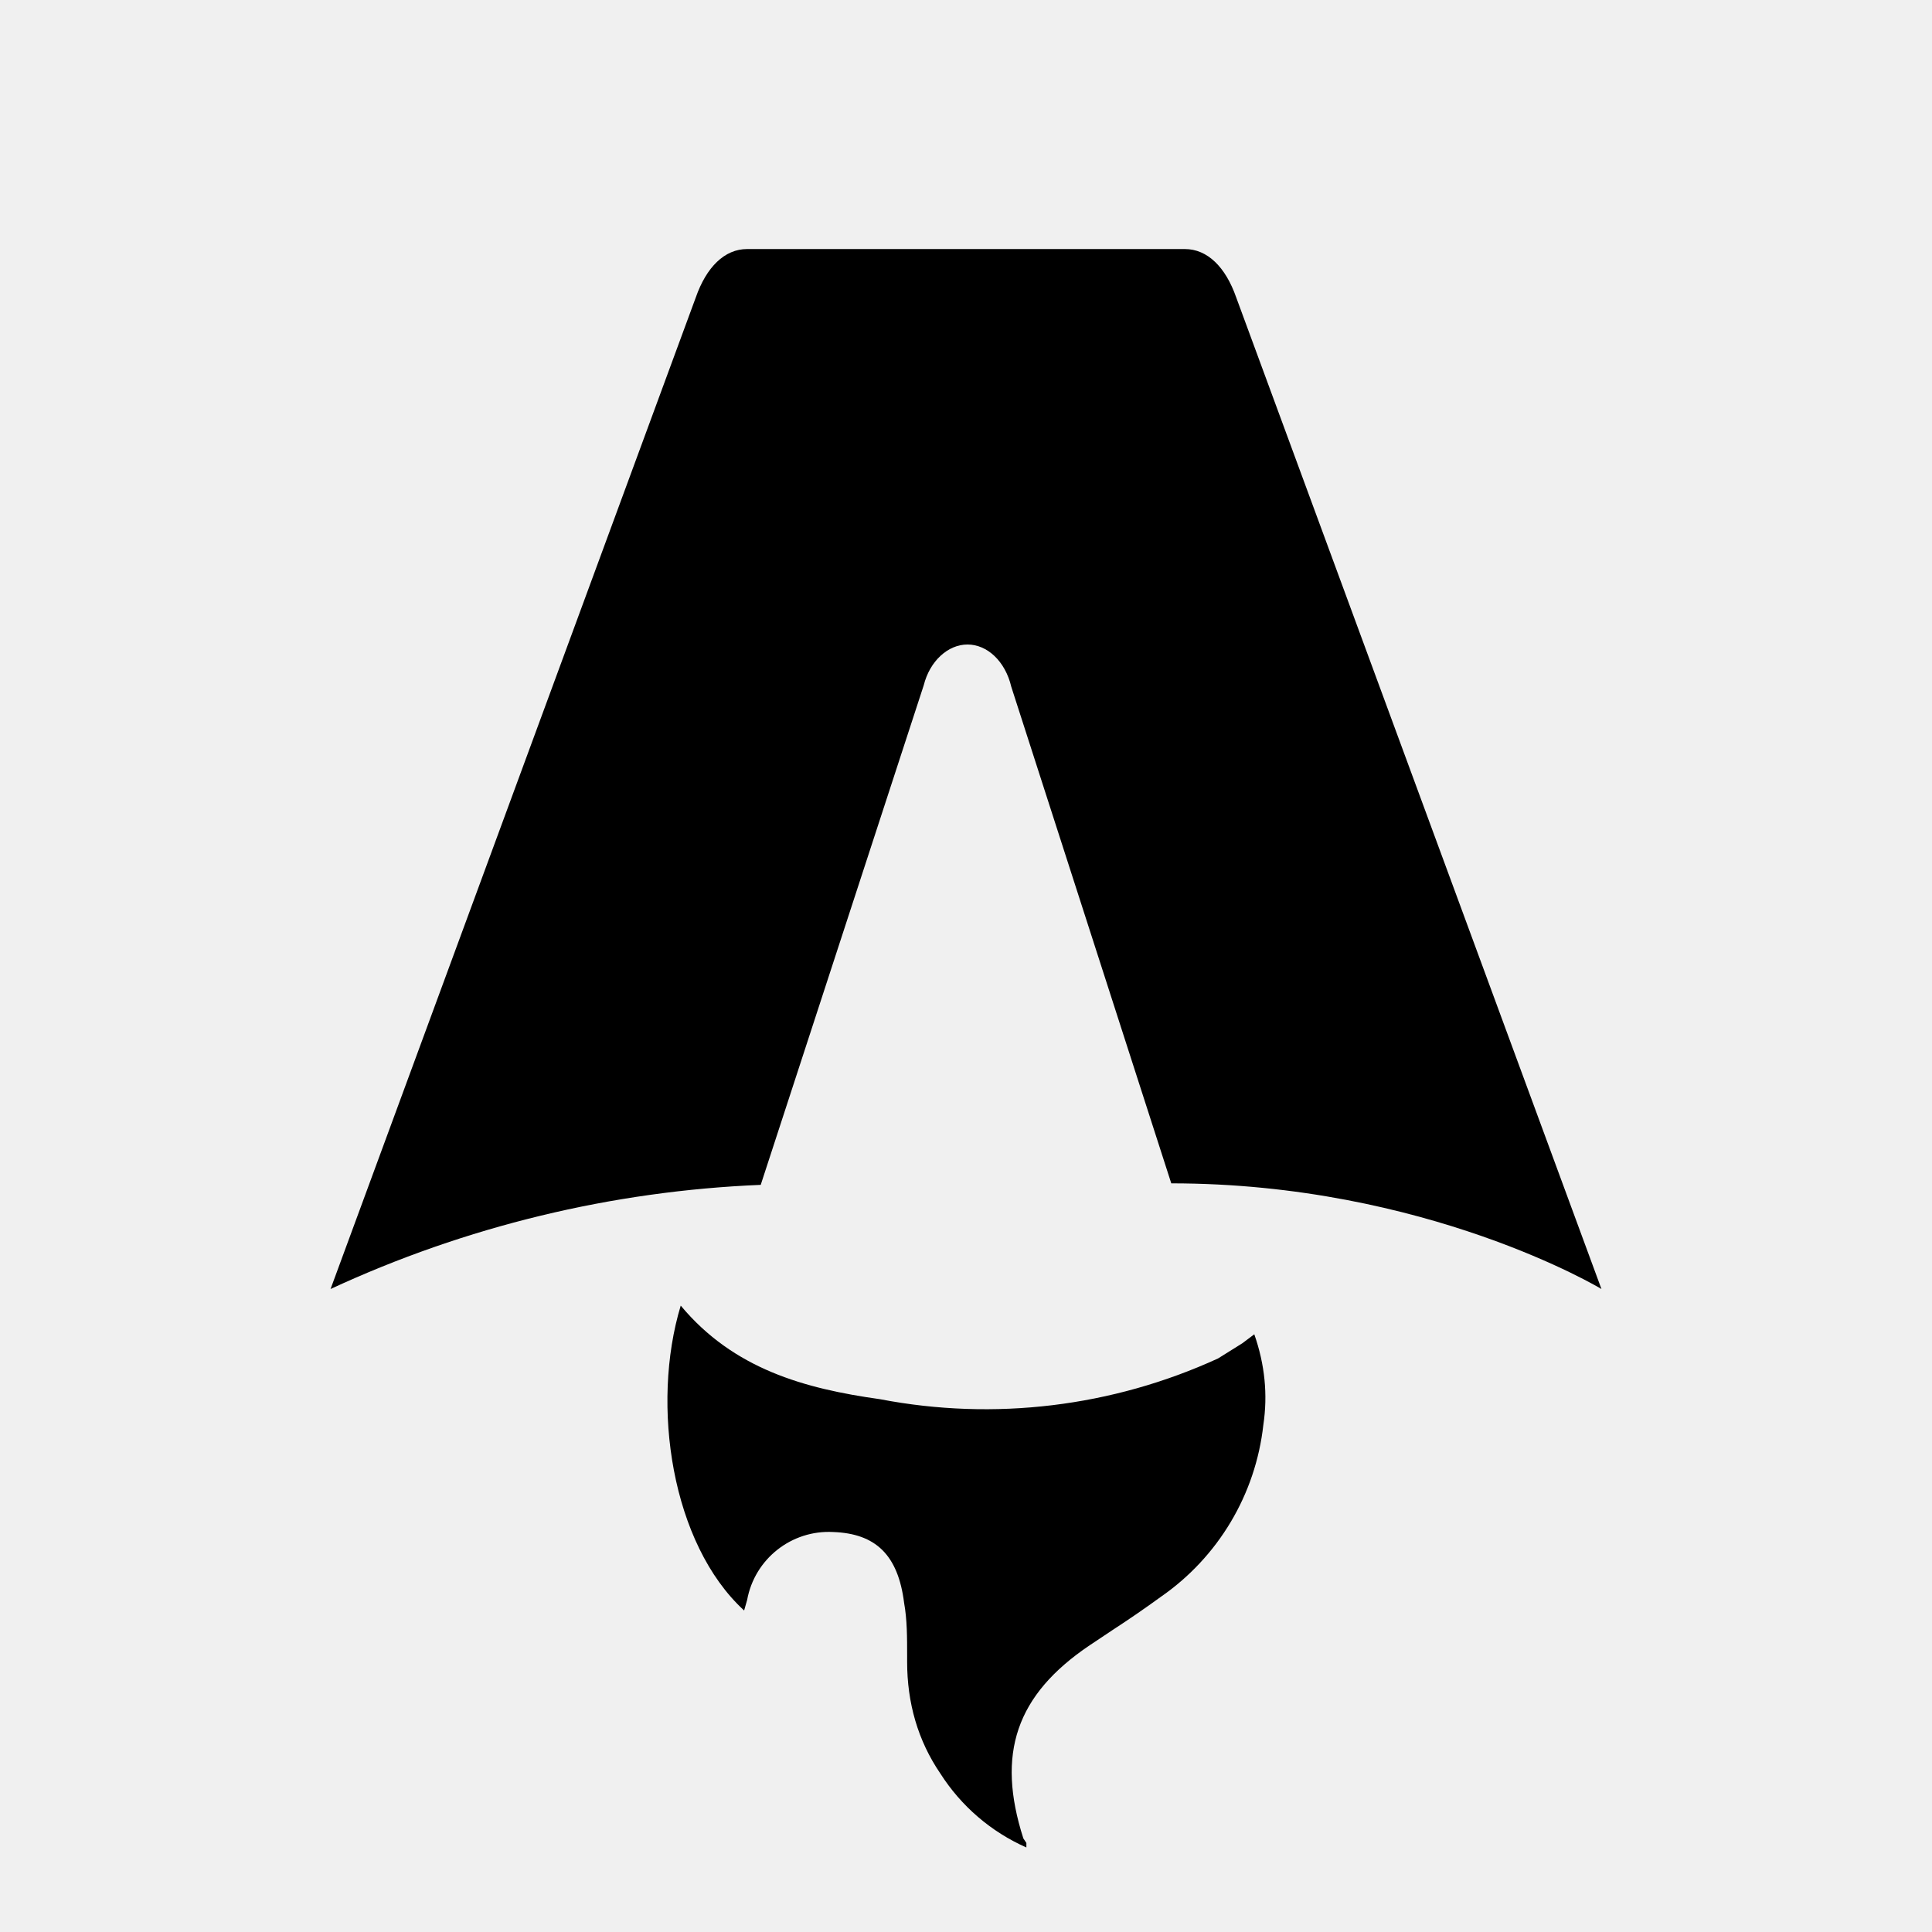
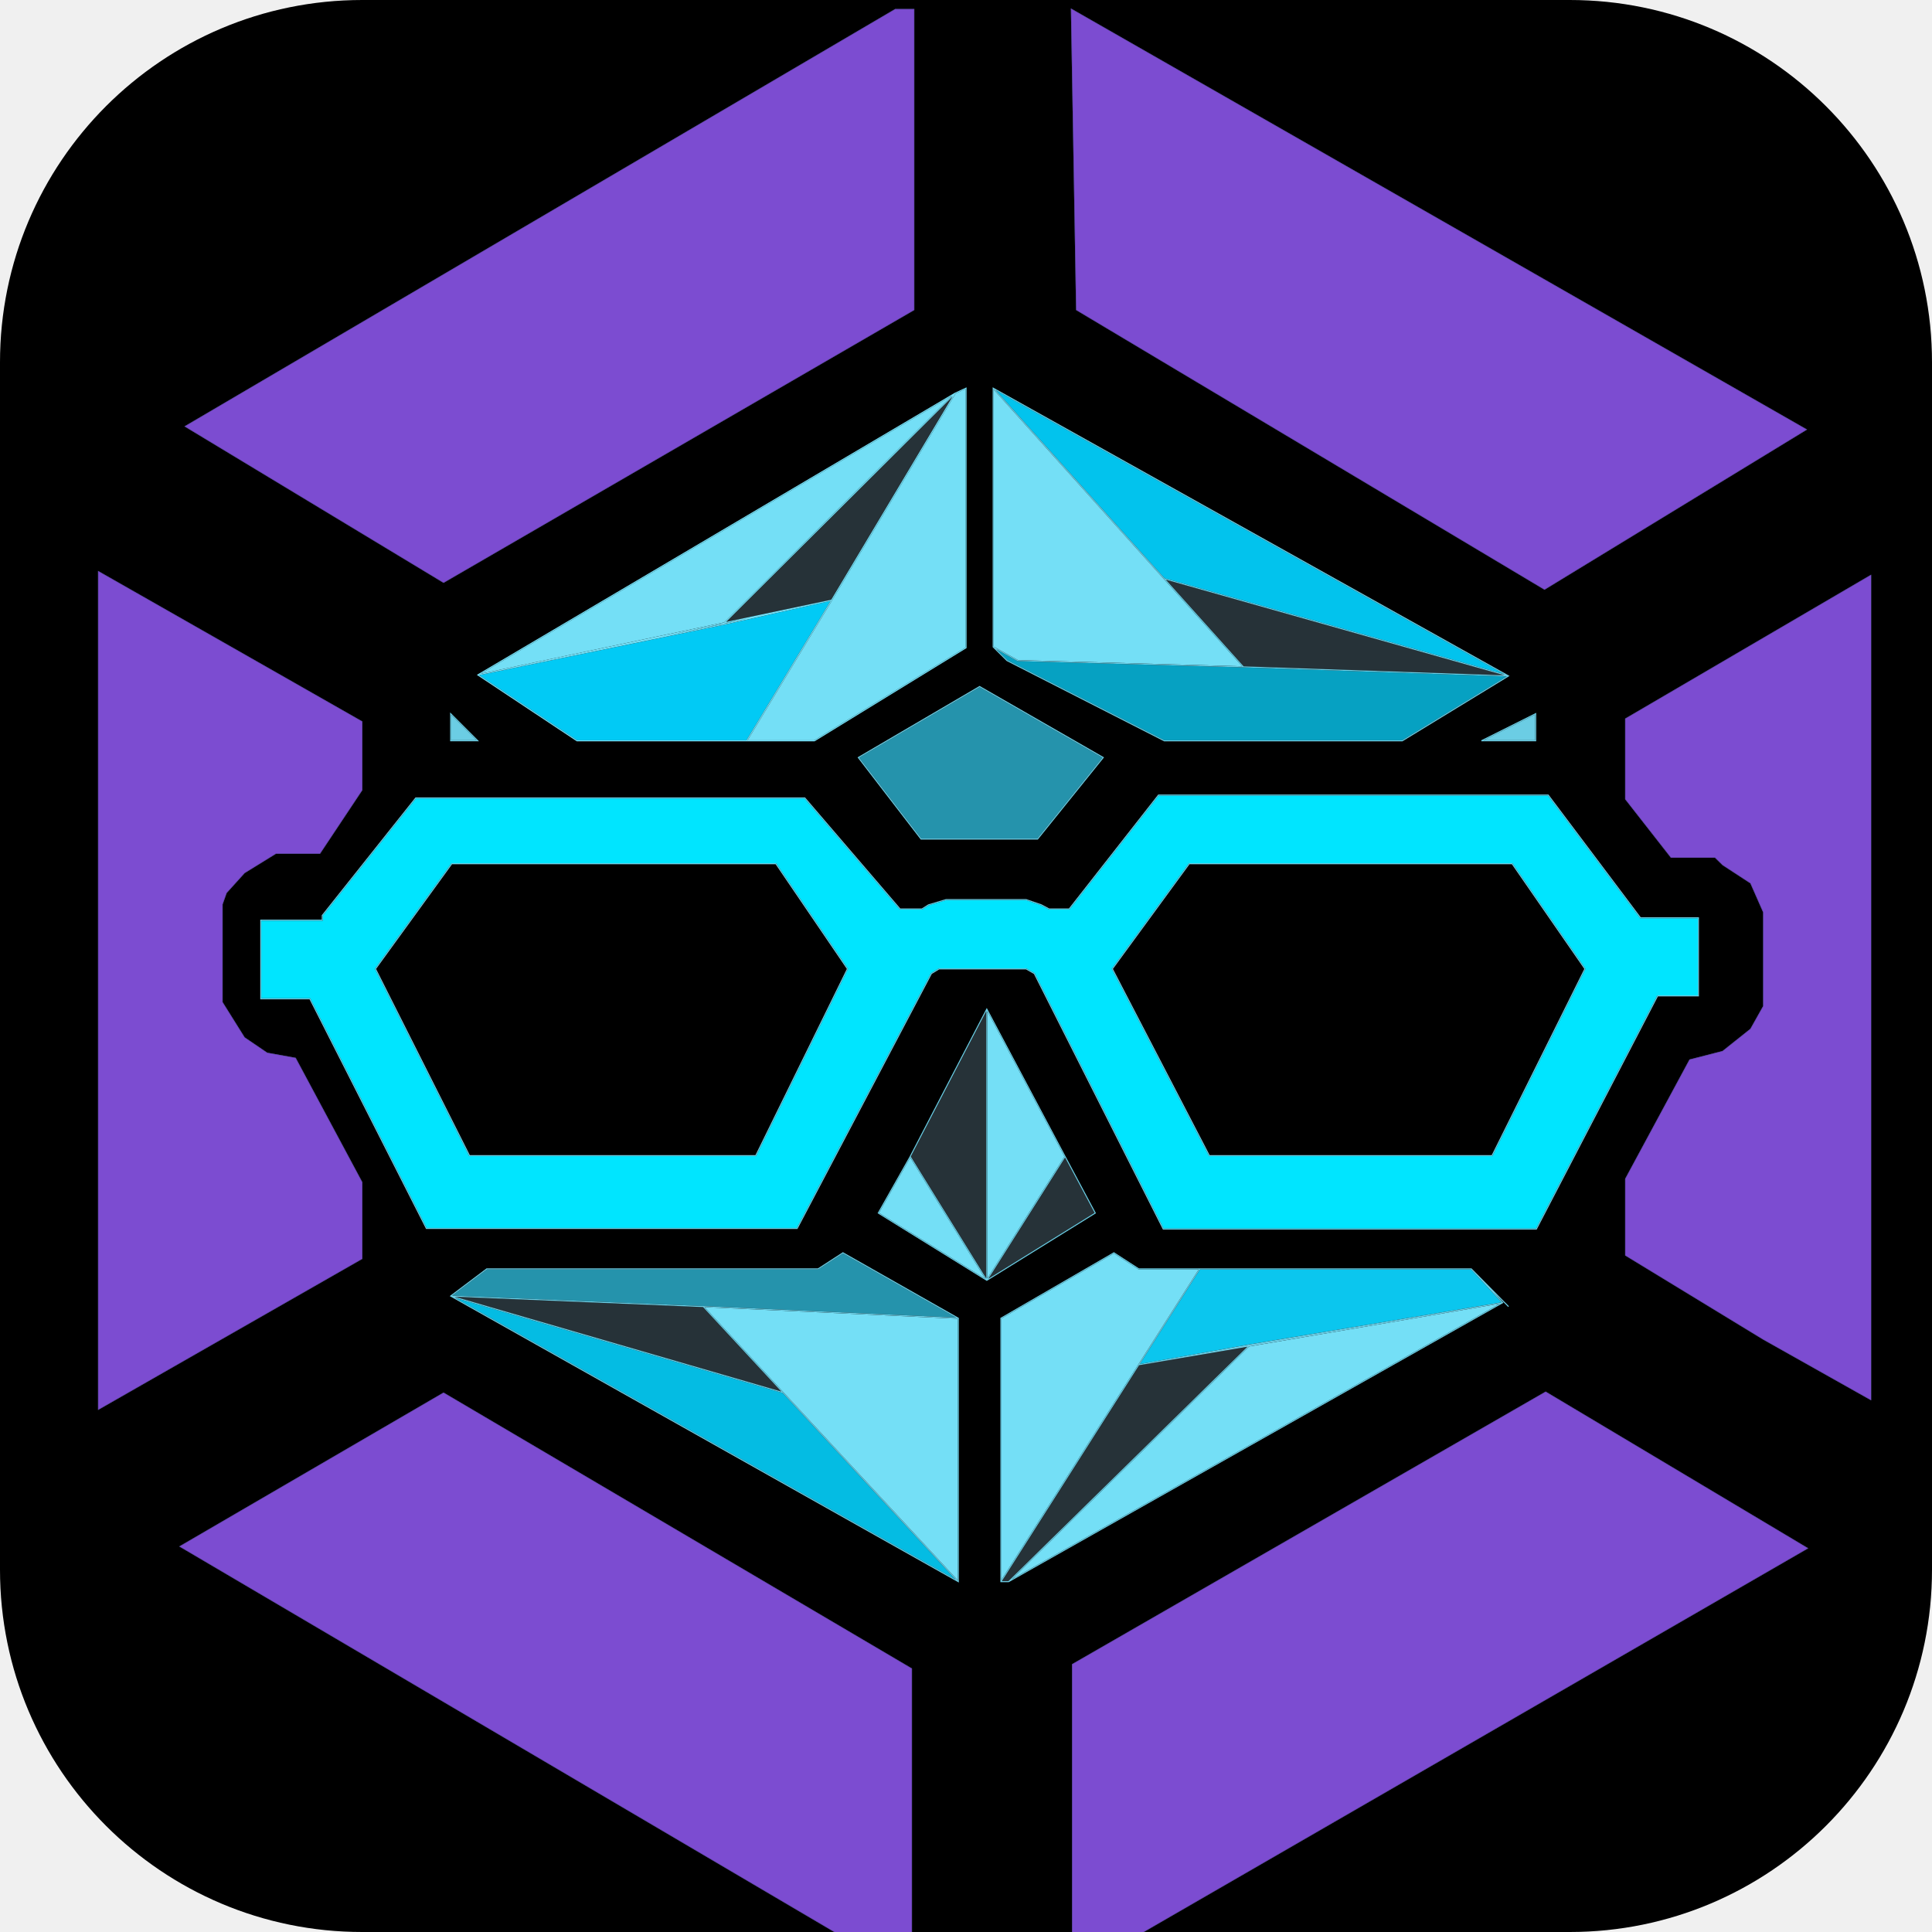
- <svg xmlns="http://www.w3.org/2000/svg" fill="none" viewBox="0 0 128 128">
-   <path d="M50.4 78.5a75.1 75.1 0 0 0-28.5 6.9l24.2-65.7c.7-2 1.9-3.2 3.4-3.2h29c1.5 0 2.7 1.2 3.4 3.2l24.2 65.7s-11.6-7-28.5-7L67 45.5c-.4-1.7-1.6-2.8-2.9-2.8-1.3 0-2.5 1.1-2.9 2.7L50.4 78.5Zm-1.1 28.2Zm-4.2-20.2c-2 6.6-.6 15.8 4.2 20.2a17.5 17.5 0 0 1 .2-.7 5.5 5.5 0 0 1 5.7-4.5c2.8.1 4.3 1.5 4.7 4.7.2 1.1.2 2.3.2 3.5v.4c0 2.7.7 5.2 2.2 7.4a13 13 0 0 0 5.7 4.9v-.3l-.2-.3c-1.8-5.6-.5-9.5 4.4-12.8l1.5-1a73 73 0 0 0 3.2-2.2 16 16 0 0 0 6.8-11.4c.3-2 .1-4-.6-6l-.8.6-1.6 1a37 37 0 0 1-22.4 2.7c-5-.7-9.7-2-13.2-6.2Z" />
-   <style>
-         path { fill: #000; }
-         @media (prefers-color-scheme: dark) {
-             path { fill: #FFF; }
-         }
-     </style>
+ <svg xmlns="http://www.w3.org/2000/svg" width="128" height="128" viewBox="0 0 128 128" fill="none">
+   <g clip-path="url(#clip0_1_58)">
+     <rect width="128" height="128" rx="24" fill="black" />
+     <g clip-path="url(#clip1_1_58)">
+       <path fill-rule="evenodd" clip-rule="evenodd" d="M48.001 41.261L31.654 44.714L47.885 41.377L55.094 39.763L48.001 41.261Z" fill="#6AD0E0" />
+       <path d="M63.285 26.046L31.654 44.714L48.001 41.261L63.285 26.046Z" fill="#74DFF6" />
+       <path d="M63.285 26.046L55.094 39.763L49.47 49.079H53.962L64.002 42.917V25.716L63.285 26.046Z" fill="#74DFF6" />
+       <path d="M47.885 41.377L31.654 44.714L38.222 49.079H49.47L55.094 39.763L47.885 41.377Z" fill="#01CAF5" />
+       <path d="M55.094 39.763L63.285 26.046L48.001 41.261L55.094 39.763Z" fill="#263238" />
+       <path d="M49.47 49.079H38.222L31.654 44.714L63.285 26.046L64.002 25.716V42.917L53.962 49.079H49.47ZM55.094 39.763L47.885 41.377L31.654 44.714M31.654 44.714L48.001 41.261M49.47 49.079L55.094 39.763L63.285 26.046M63.285 26.046L48.001 41.261M47.885 41.377L48.001 41.261M55.094 39.763L48.001 41.261" stroke="black" stroke-width="0.068" />
+       <path d="M49.47 49.079H38.222L31.654 44.714L63.285 26.046L64.002 25.716V42.917L53.962 49.079H49.47ZM55.094 39.763L47.885 41.377L31.654 44.714M31.654 44.714L48.001 41.261M49.47 49.079L55.094 39.763L63.285 26.046M63.285 26.046L48.001 41.261M47.885 41.377L48.001 41.261M55.094 39.763L48.001 41.261" stroke="#74DFF6" stroke-width="0.068" />
+       <path fill-rule="evenodd" clip-rule="evenodd" d="M27.542 52.867L21.351 60.65V60.961H17.277V66.175H20.529L28.247 81.388H52.814L61.708 64.502L62.217 64.19H67.977L68.525 64.502L77.067 81.427H101.79L109.822 65.98H112.525V60.805H108.686L102.573 52.673H76.753L70.837 60.221H69.505L68.995 59.949L67.977 59.599H66.292H62.687L61.512 59.949L61.081 60.221H59.631L53.323 52.867H27.542ZM73.697 64.19L78.791 57.225H100.183L105.003 64.19L98.851 76.564H89.487H80.123L73.697 64.19ZM29.932 57.225L24.878 64.19L31.107 76.564H50.071L56.144 64.19L51.403 57.225H29.932Z" fill="#00E5FF" />
+       <path fill-rule="evenodd" clip-rule="evenodd" d="M27.542 52.867L21.351 60.65V60.961H17.277V66.175H20.529L28.247 81.388H52.814L61.708 64.502L62.217 64.19H67.977L68.525 64.502L77.067 81.427H101.79L109.822 65.98H112.525V60.805H108.686L102.573 52.673H76.753L70.837 60.221H69.505L68.995 59.949L67.977 59.599H66.292H62.687L61.512 59.949L61.081 60.221H59.631L53.323 52.867H27.542ZM73.697 64.19L78.791 57.225H100.183L105.003 64.19L98.851 76.564H89.487H80.123L73.697 64.19ZM29.932 57.225L24.878 64.19L31.107 76.564H50.071L56.144 64.19L51.403 57.225H29.932Z" stroke="black" stroke-width="0.068" />
+       <path fill-rule="evenodd" clip-rule="evenodd" d="M27.542 52.867L21.351 60.65V60.961H17.277V66.175H20.529L28.247 81.388H52.814L61.708 64.502L62.217 64.19H67.977L68.525 64.502L77.067 81.427H101.79L109.822 65.98H112.525V60.805H108.686L102.573 52.673H76.753L70.837 60.221H69.505L68.995 59.949L67.977 59.599H66.292H62.687L61.512 59.949L61.081 60.221H59.631L53.323 52.867H27.542ZM73.697 64.19L78.791 57.225H100.183L105.003 64.19L98.851 76.564H89.487H80.123L73.697 64.19ZM29.932 57.225L24.878 64.19L31.107 76.564H50.071L56.144 64.19L51.403 57.225H29.932Z" stroke="#6BCDE4" stroke-width="0.068" />
+       <path fill-rule="evenodd" clip-rule="evenodd" d="M60.576 20.544V0.593H59.308L12.217 28.249L29.386 38.619L60.576 20.544ZM6.494 37.821V93.418L24.009 83.406V78.324L19.592 70.08L17.709 69.742L16.212 68.725L14.752 66.391V59.917L15.021 59.164L16.212 57.847L18.286 56.567H21.205L24.009 52.351V47.796C17.169 43.901 13.334 41.717 6.494 37.821ZM60.422 131.035L11.871 102.456L29.386 92.257L60.422 110.54V131.035ZM71.023 130.75L119.805 102.578L102.405 92.193L71.023 110.254V130.75ZM125.105 93.418V37.407L107.667 47.608V52.953L110.701 56.83H113.621L114.12 57.32L115.964 58.524L116.809 60.444V66.655L115.964 68.161L114.12 69.629L111.931 70.193L107.667 78.098V83.18L116.809 88.751L125.105 93.418ZM70.947 0.556L119.728 28.459L102.328 39.075L71.292 20.544L70.947 0.556Z" fill="#3E7484" />
+       <path fill-rule="evenodd" clip-rule="evenodd" d="M60.576 20.544V0.593H59.308L12.217 28.249L29.386 38.619L60.576 20.544ZM6.494 37.821V93.418L24.009 83.406V78.324L19.592 70.08L17.709 69.742L16.212 68.725L14.752 66.391V59.917L15.021 59.164L16.212 57.847L18.286 56.567H21.205L24.009 52.351V47.796C17.169 43.901 13.334 41.717 6.494 37.821ZM60.422 131.035L11.871 102.456L29.386 92.257L60.422 110.54V131.035ZM71.023 130.75L119.805 102.578L102.405 92.193L71.023 110.254V130.75ZM125.105 93.418V37.407L107.667 47.608V52.953L110.701 56.83H113.621L114.12 57.32L115.964 58.524L116.809 60.444V66.655L115.964 68.161L114.12 69.629L111.931 70.193L107.667 78.098V83.18L116.809 88.751L125.105 93.418ZM70.947 0.556L119.728 28.459L102.328 39.075L71.292 20.544L70.947 0.556Z" fill="#7C4CD1" />
+       <path d="M66.184 113.481H65.415L60.422 110.54L29.386 92.257M65.415 113.481L71.023 110.254M12.217 28.249L6.494 31.61V37.821M24.009 47.796V41.736L29.386 38.619L60.576 20.544V0.593H59.308L12.217 28.249M12.217 28.249L29.386 38.619M24.009 47.796V52.351L21.205 56.567H18.286L16.212 57.847L15.021 59.164L14.752 59.917V66.391L16.212 68.725L17.709 69.742L19.592 70.08L24.009 78.324V83.406M24.009 47.796C17.169 43.901 13.334 41.717 6.494 37.821M6.494 37.821V93.418M60.422 131.035L11.871 102.456L6.494 99.29V93.418M6.494 93.418L24.009 83.406M24.009 83.406V89.09L29.386 92.257M29.386 92.257L11.871 102.456M60.422 110.54V131.035M125.105 93.418V99.516L119.805 102.578L71.023 130.75L66.184 133.545H64.686L60.422 131.035M71.023 130.75V110.254M71.023 110.254L102.405 92.193M102.405 92.193L107.667 89.165V83.18M102.405 92.193L119.805 102.578M125.105 93.418V37.407M125.105 93.418L116.809 88.751L107.667 83.18M107.667 83.18V78.098L111.931 70.193L114.12 69.629L115.964 68.161L116.809 66.655V60.444L115.964 58.524L114.12 57.32L113.621 56.83H110.701L107.667 52.953V47.608M107.667 47.608V42.263L102.328 39.075M107.667 47.608L125.105 37.407M102.328 39.075L71.292 20.544L70.947 0.556L119.728 28.459L125.105 31.535V37.407M119.728 28.459L102.328 39.075" stroke="black" stroke-opacity="0.2" stroke-width="0.068" />
+       <path d="M65.377 84.824L60.302 76.624L58.188 80.368L65.377 84.824Z" fill="#74DFF6" />
+       <path d="M65.377 66.852V84.824L70.566 76.624L65.377 66.852Z" fill="#74DFF6" />
+       <path d="M65.377 84.824V66.852L60.302 76.624L65.377 84.824Z" fill="#263238" />
+       <path d="M70.566 76.624L65.377 84.824L72.565 80.368L70.566 76.624Z" fill="#263238" />
+       <path d="M65.377 66.852V84.824M60.302 76.624L65.377 66.852L70.566 76.624M65.377 84.824L70.566 76.624M60.302 76.624L58.188 80.368L65.377 84.824L72.565 80.368L70.566 76.624M65.377 84.824L60.302 76.624" stroke="black" stroke-width="0.068" />
+       <path d="M65.377 66.852V84.824M60.302 76.624L65.377 66.852L70.566 76.624M65.377 84.824L70.566 76.624M60.302 76.624L58.188 80.368L65.377 84.824L72.565 80.368L70.566 76.624M65.377 84.824L60.302 76.624" stroke="#6BCDE4" stroke-width="0.068" />
+       <path d="M29.857 49.077V47.281L31.653 49.077H29.857Z" fill="#6BCDE4" />
+       <path d="M29.857 49.077V47.281L31.653 49.077H29.857Z" fill="#6BCDE4" />
+       <path d="M29.857 49.077V47.281L31.653 49.077H29.857Z" stroke="black" stroke-width="0.068" />
+       <path d="M29.857 49.077V47.281L31.653 49.077H29.857Z" stroke="#6BCDE4" stroke-width="0.068" />
+       <path d="M101.743 49.078V47.281L98.148 49.078H101.743Z" fill="#6BCDE4" />
+       <path d="M101.743 49.078V47.281L98.148 49.078H101.743Z" fill="#6BCDE4" />
+       <path d="M101.743 49.078V47.281L98.148 49.078H101.743Z" stroke="black" stroke-width="0.068" />
+       <path d="M101.743 49.078V47.281L98.148 49.078H101.743Z" stroke="#6BCDE4" stroke-width="0.068" />
+       <path d="M67.429 43.765L82.376 44.18L77.132 38.339L65.8 25.716V42.861L67.429 43.765Z" fill="#74DFF6" />
+       <path d="M99.945 44.783L65.8 25.716L77.132 38.339L99.945 44.783Z" fill="#02C3ED" />
+       <path d="M82.376 44.18L67.429 43.765L65.8 42.861L66.714 43.765L77.132 49.079H92.909L99.945 44.783L82.376 44.18Z" fill="#06A1C2" />
+       <path d="M82.376 44.18L99.945 44.783L77.132 38.339L82.376 44.18Z" fill="#263238" />
+       <path d="M99.945 44.783L92.909 49.079H77.132L66.714 43.765L65.8 42.861V25.716L99.945 44.783ZM65.8 25.716L77.132 38.339M82.376 44.18L67.429 43.765L65.8 42.861M82.376 44.18L99.945 44.783M82.376 44.18L77.132 38.339M99.945 44.783L77.132 38.339" stroke="black" stroke-width="0.068" />
+       <path d="M99.945 44.783L92.909 49.079H77.132L66.714 43.765L65.8 42.861V25.716L99.945 44.783ZM65.8 25.716L77.132 38.339M82.376 44.18L67.429 43.765L65.8 42.861M82.376 44.18L99.945 44.783M82.376 44.18L77.132 38.339M99.945 44.783L77.132 38.339" stroke="#6BCDE4" stroke-width="0.068" />
+       <path d="M75.446 90.419L66.312 104.79H66.822L82.739 89.175L75.446 90.419Z" fill="#263238" />
+       <path d="M66.822 104.79L99.553 86.307L82.739 89.175L66.822 104.79Z" fill="#74DFF6" />
+       <path d="M75.446 84.066L73.799 83L66.312 87.336V104.79L75.446 90.419L79.483 84.066H75.446Z" fill="#74DFF6" />
+       <path d="M79.483 84.066L75.446 90.419L82.815 89.1L99.553 86.307L97.476 84.066H79.483Z" fill="#0BC6EE" />
+       <path d="M63.49 104.79V87.336L46.595 86.565L51.875 92.26L63.49 104.79Z" fill="#74DFF6" />
+       <path d="M46.595 86.565L29.857 85.866L51.875 92.26L46.595 86.565Z" fill="#263238" />
+       <path d="M29.857 85.866L63.49 104.79L51.875 92.26L29.857 85.866Z" fill="#04BCE3" />
+       <path d="M32.248 84.066L29.857 85.866L46.595 86.565L63.49 87.336L55.846 83L54.2 84.066H32.248Z" fill="#2593AC" />
+       <path d="M56.865 50.187L64.901 45.484L73.094 50.187L68.743 55.589H61.02L56.865 50.187Z" fill="#2593AC" />
+       <path d="M97.476 84.066L99.553 86.307L66.822 104.79H66.312V87.336L73.799 83L75.446 84.066H79.483M66.312 104.79L75.446 90.419L79.483 84.066M99.945 86.565L97.476 84.066H79.483M99.553 86.307L82.815 89.1L75.446 90.419M75.446 90.419L82.739 89.175M82.815 89.1L82.739 89.175M66.822 104.79L82.739 89.175M99.553 86.307L82.739 89.175M63.49 104.79V87.336L55.846 83L54.2 84.066H32.248L29.857 85.866L63.49 104.79ZM63.49 87.336L46.595 86.565L29.857 85.866M29.857 85.866L51.875 92.26M46.595 86.565L51.875 92.26L63.49 104.79M56.865 50.187L64.901 45.484L73.094 50.187L68.743 55.589H61.02L56.865 50.187Z" stroke="black" stroke-width="0.068" />
+       <path d="M97.476 84.066L99.553 86.307L66.822 104.79H66.312V87.336L73.799 83L75.446 84.066H79.483M66.312 104.79L75.446 90.419L79.483 84.066M99.945 86.565L97.476 84.066H79.483M99.553 86.307L82.815 89.1L75.446 90.419M75.446 90.419L82.739 89.175M82.815 89.1L82.739 89.175M66.822 104.79L82.739 89.175M99.553 86.307L82.739 89.175M63.49 104.79V87.336L55.846 83L54.2 84.066H32.248L29.857 85.866L63.49 104.79ZM63.49 87.336L46.595 86.565L29.857 85.866M29.857 85.866L51.875 92.26M46.595 86.565L51.875 92.26L63.49 104.79M56.865 50.187L64.901 45.484L73.094 50.187L68.743 55.589H61.02L56.865 50.187Z" stroke="#6BCDE4" stroke-width="0.068" />
+     </g>
+   </g>
+   <defs>
+     <clipPath id="clip0_1_58">
+       <rect width="128" height="128" rx="24" fill="white" />
+     </clipPath>
+     <clipPath id="clip1_1_58">
+       <rect width="119" height="134.145" fill="white" transform="translate(4.96722 -3)" />
+     </clipPath>
+   </defs>
</svg>
